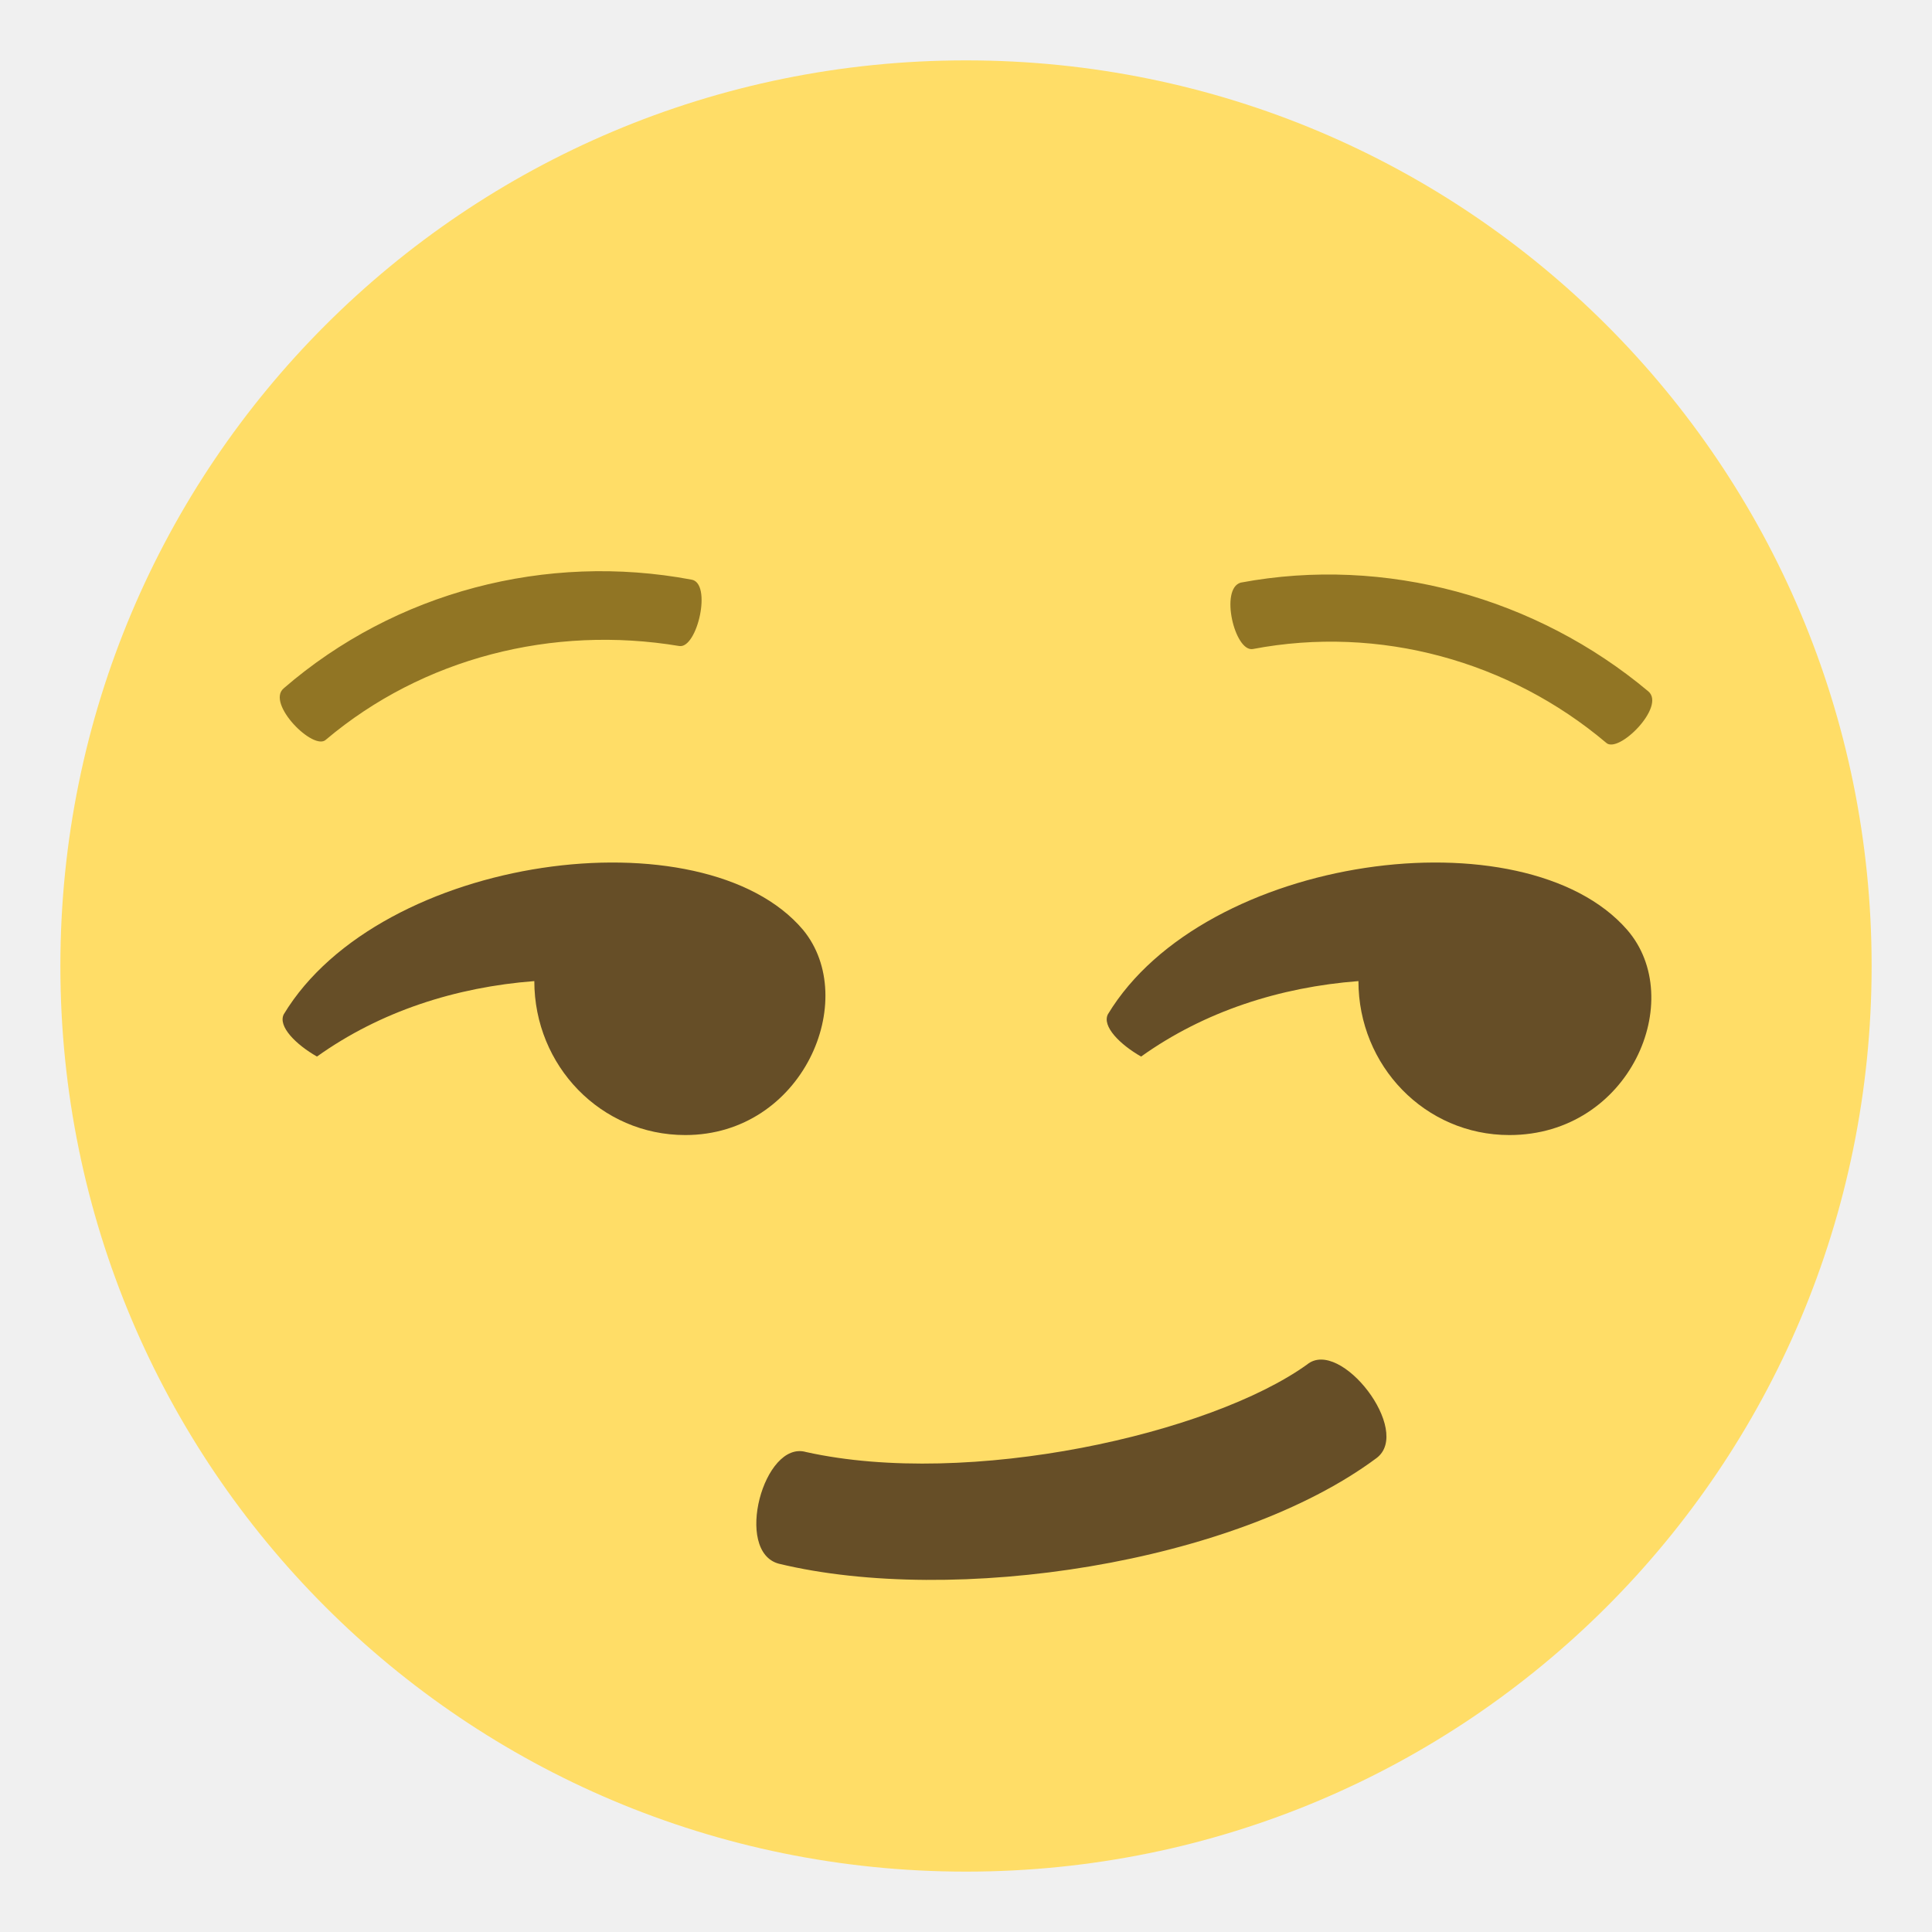
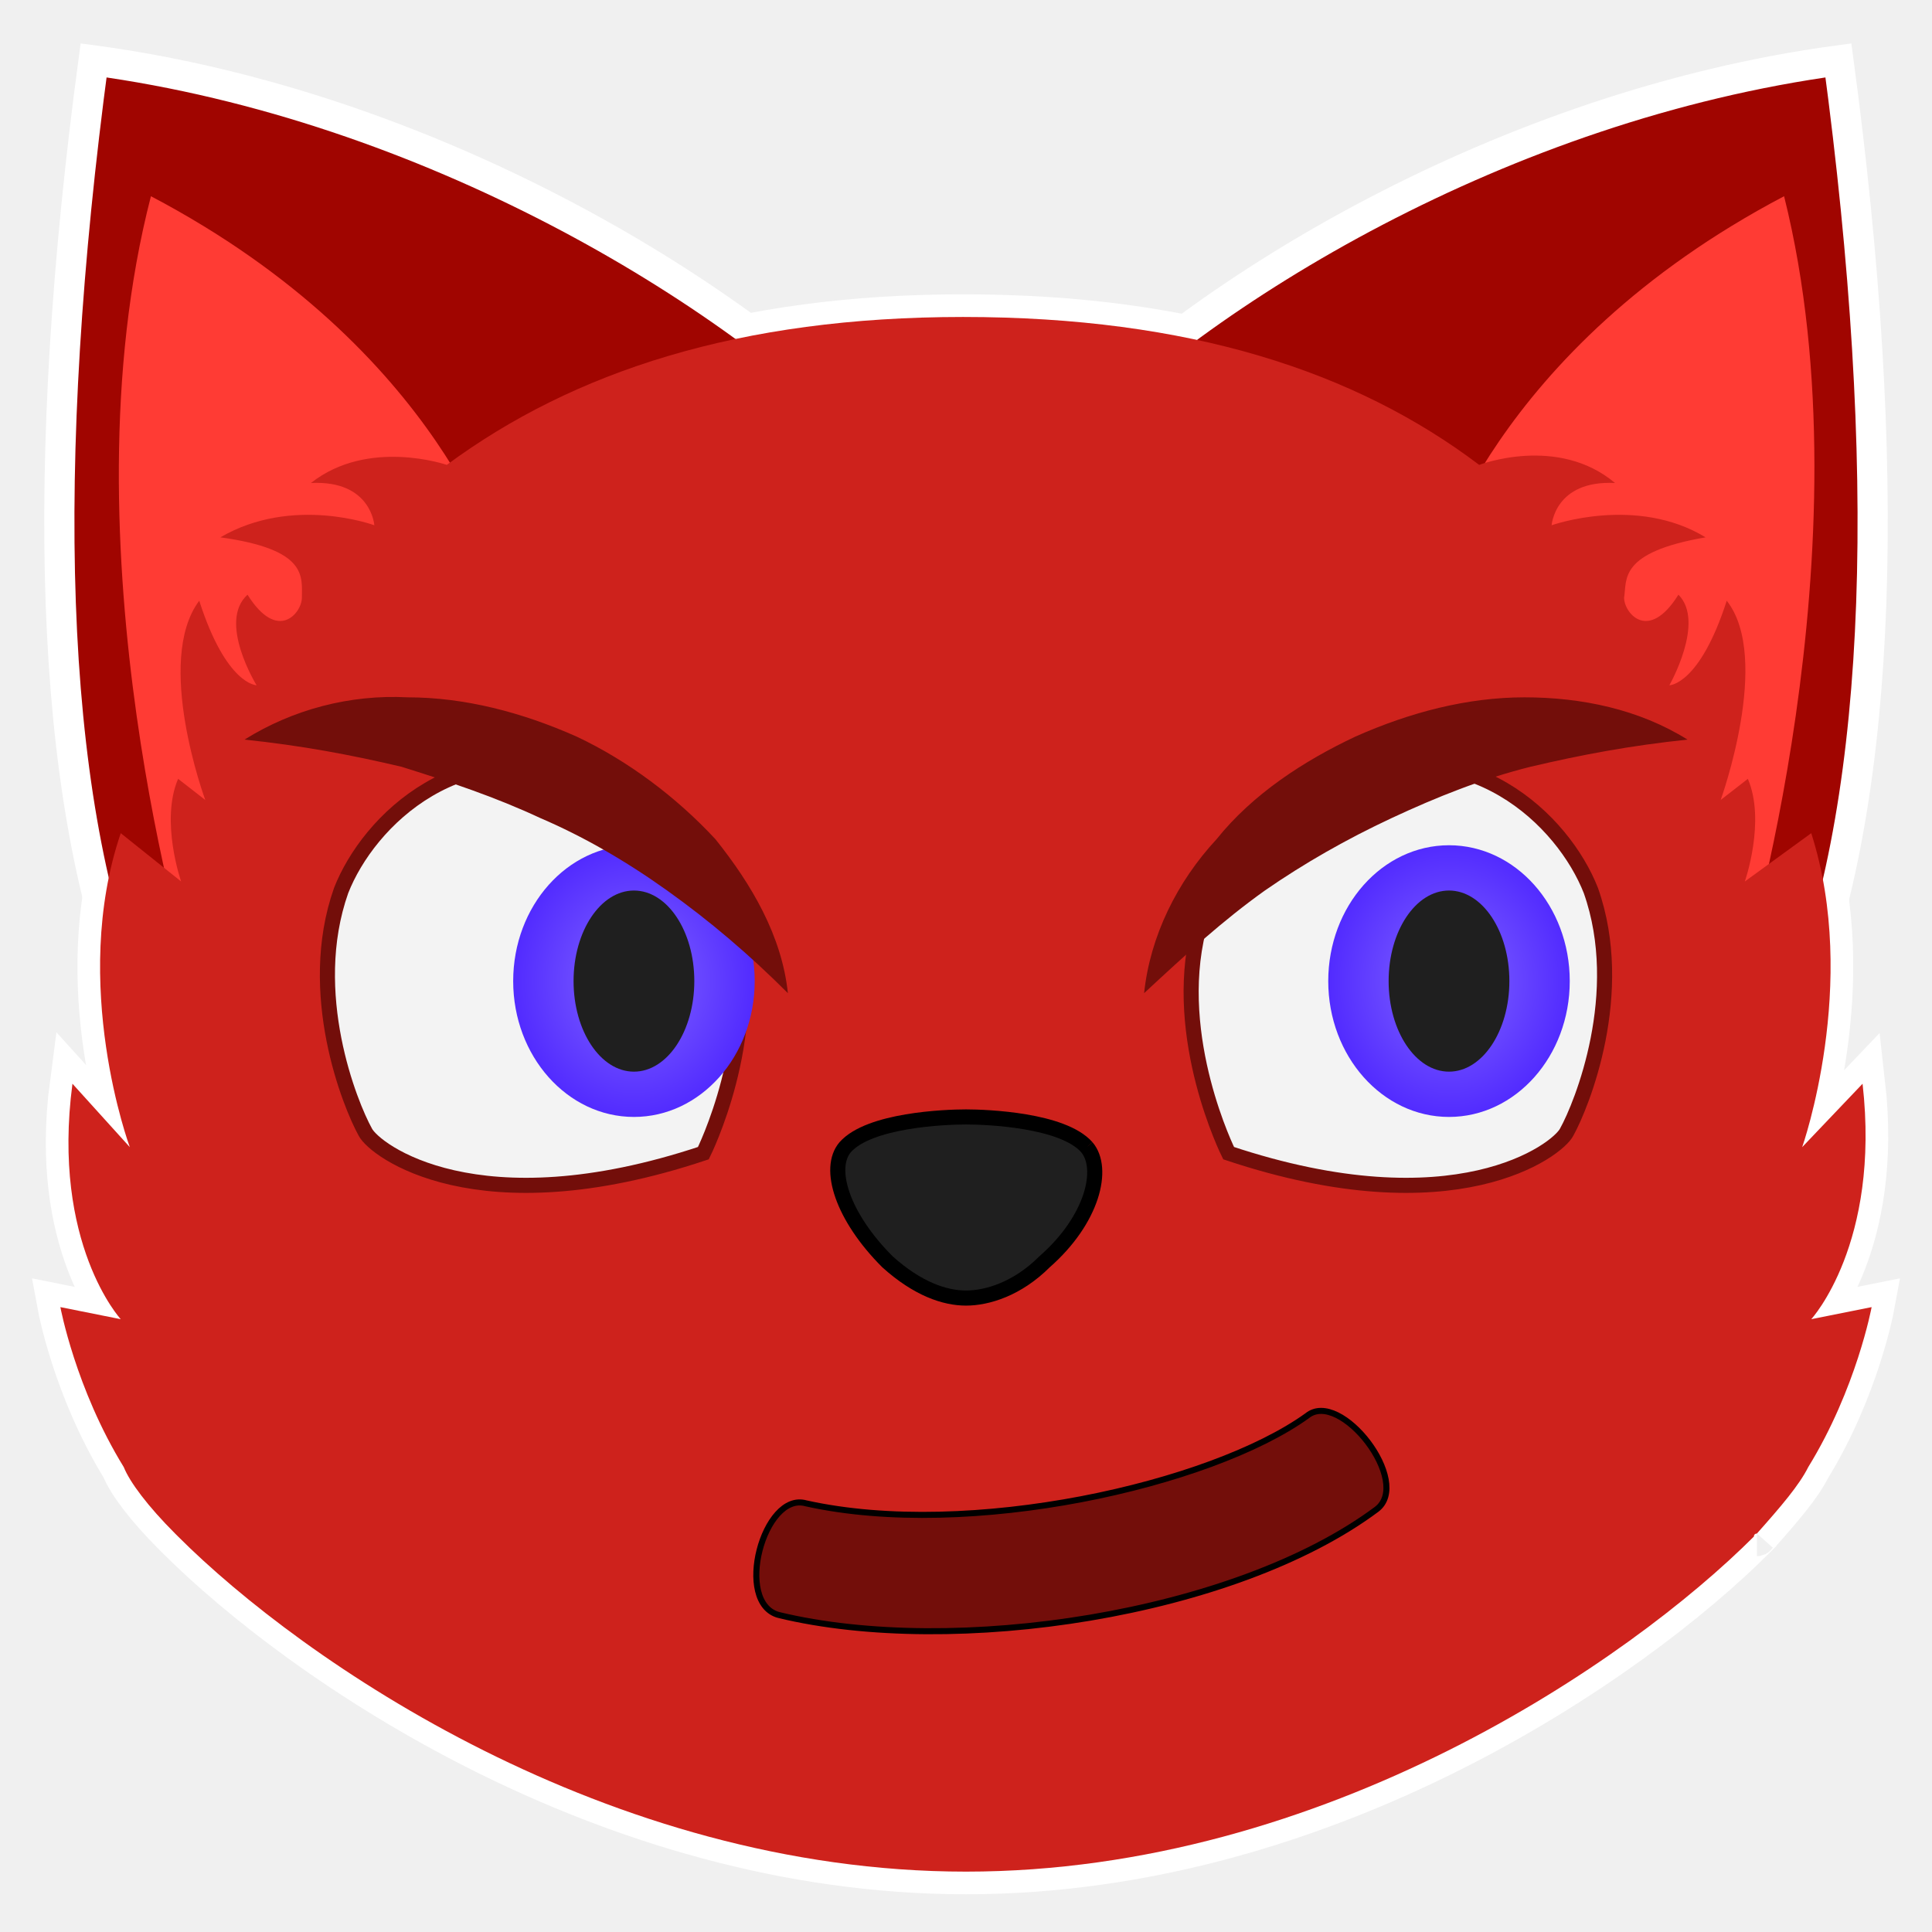
<svg xmlns="http://www.w3.org/2000/svg" viewBox="0 0 64 64">
-   <path fill="#ffdd67" d="M62 32c0 16.6-13.4 30-30 30S2 48.6 2 32 15.4 2 32 2s30 13.4 30 30z" />
-   <g fill="#664e27">
-     <path d="M53.9 30.8c-3.4-3.9-14-2.5-17.2 2.8-.2.4.4 1 1.1 1.4 2.1-1.5 4.6-2.3 7.2-2.5 0 2.8 2.2 5.1 5 5.1 4 0 5.9-4.5 3.9-6.8M26.6 30.8c-3.3-3.9-14-2.5-17.2 2.8-.2.4.4 1 1.1 1.4 2.1-1.5 4.6-2.3 7.2-2.5 0 2.8 2.2 5.1 5 5.1 3.9 0 5.8-4.5 3.9-6.8M25.8 51.8c5.8 1.4 15.1 0 19.8-3.5 1.2-.9-1.2-4-2.3-3.1-3.2 2.3-11.2 4.1-16.6 2.9-1.4-.4-2.4 3.3-.9 3.7" />
+   <defs>
+     <radialGradient id="eyeColor">
+       <stop offset="0%" stop-color="#8266FF" />
+       <stop offset="100%" stop-color="#522BFF" />
+     </radialGradient>
+   </defs>
+   <path id="outline" stroke-width="1.5" stroke="white" d="M58.2 50.8c.8-.9 1.4-1.6 1.7-2.2 1.6-2.6 2.1-5.3 2.1-5.3l-2 .4s2.3-2.5 1.7-7.8l-2 2.1s1.9-5.4.3-10.4l-2.2 1.6s.7-2 .1-3.4l-.9.7s1.7-4.7.2-6.6c-.9 2.8-1.9 2.8-1.9 2.8s1.2-2.1.3-3c-1 1.6-1.8.6-1.8.1.1-.6-.2-1.5 2.7-2-2.3-1.4-5.1-.4-5.1-.4s.1-1.5 2.1-1.4c-1.9-1.6-4.5-.6-4.5-.6-4.1-3.1-9.6-4.9-17.1-4.9-7.4 0-12.9 1.8-17.1 4.9 0 0-2.6-.9-4.5.6 2-.1 2.1 1.4 2.1 1.4s-2.7-1-5.1.4c2.9.4 2.7 1.3 2.7 2 0 .5-.8 1.5-1.8-.1-1 .9.3 3 .3 3s-1 0-1.9-2.8c-1.5 2 .2 6.6.2 6.6l-.9-.7c-.6 1.4.1 3.4.1 3.4l-2-1.6c-1.7 5 .3 10.4.3 10.4l-1.9-2.1C1.7 41.2 4 43.7 4 43.7l-2-.4s.5 2.7 2.1 5.3c.2.5.8 1.3 1.7 2.2l.1.1C10 55 20.1 62 32 62c11.9 0 22-7 26.1-11.1 0-.1.1-.1.1-.1" />
+   <g id="ears">
+     <g fill="#A00500" stroke-width="1" stroke="white">
+       <path id="leftOuterEar" d="M3.1 2C1.3 15.4 1.6 26.2 4.3 33.1l24.8-18.5C24.2 9.6 14.2 3.5 3.1 2z" />
+       <path id="rightOuterEar" d="M60.9 2c1.8 13.4 1.5 24.2-1.2 31.1L34.9 14.7C39.8 9.6 49.8 3.5 60.9 2z" />
+     </g>
+     <g fill="#ff3b34">
+       <path id="leftInnerEar" d="M57.7 32.2L47.5 18.9s1.9-7.3 11.6-12.4c2.9 11.6-1.4 25.7-1.4 25.7" />
+       <path id="rightInnerEar" d="M6.3 32.2l10.3-13.3S14.7 11.6 5 6.5C2 18.1 6.3 32.2 6.3 32.2" />
+     </g>
  </g>
-   <g fill="#917524">
-     <path d="M53.2 24.6c-3.2-2.7-7.5-3.9-11.7-3.1-.6.1-1.1-2-.4-2.2 4.8-.9 9.8.5 13.5 3.6.6.5-1 2.1-1.4 1.7M22.5 21.4c-4.2-.7-8.5.4-11.7 3.1-.4.4-2-1.2-1.4-1.7 3.7-3.2 8.7-4.5 13.5-3.6.7.1.2 2.3-.4 2.2" />
+   <path id="head" fill="#CE221C" d="M58.2 50.8c.8-.9 1.4-1.6 1.7-2.2 1.6-2.6 2.1-5.3 2.1-5.3l-2 .4s2.3-2.5 1.7-7.8l-2 2.1s1.9-5.4.3-10.4l-2.2 1.6s.7-2 .1-3.4l-.9.7s1.7-4.7.2-6.6c-.9 2.8-1.9 2.8-1.9 2.8s1.2-2.1.3-3c-1 1.6-1.8.6-1.8.1.1-.6-.2-1.5 2.7-2-2.3-1.4-5.1-.4-5.1-.4s.1-1.5 2.1-1.4c-1.9-1.6-4.5-.6-4.5-.6-4.1-3.1-9.6-4.9-17.1-4.9-7.4 0-12.9 1.8-17.1 4.9 0 0-2.6-.9-4.5.6 2-.1 2.1 1.4 2.1 1.4s-2.7-1-5.1.4c2.9.4 2.7 1.3 2.7 2 0 .5-.8 1.5-1.8-.1-1 .9.3 3 .3 3s-1 0-1.9-2.8c-1.5 2 .2 6.6.2 6.6l-.9-.7c-.6 1.4.1 3.4.1 3.4l-2-1.6c-1.7 5 .3 10.4.3 10.4l-1.9-2.1C1.7 41.2 4 43.7 4 43.7l-2-.4s.5 2.7 2.1 5.3c.2.5.8 1.3 1.7 2.2l.1.1C10 55 20.1 62 32 62c11.9 0 22-7 26.1-11.1 0-.1.1-.1.1-.1" />
+   <path id="nose" fill="#1F1F1F" stroke="black" stroke-width=".5" d="M36 38c-.8-.9-3.3-1-4-1-.7 0-3.2.1-4 1-.6.7-.1 2.3 1.4 3.8 1 .9 1.9 1.2 2.6 1.2.7 0 1.7-.3 2.6-1.2 1.6-1.4 2-3.1 1.4-3.8" />
+   <g id="eyes">
+     <g id="corneas" fill="#F3F3F3" stroke="#730E0A" stroke-width=".5">
+       <path id="rightCornea" d="M24.3 30.8s-.5-3.6-4.5-5c-4.5-1.7-7.6 1.4-8.5 3.7-1.2 3.4.3 7.1.8 8 .3.6 3.7 3.2 11.2.7 0 0 1.9-3.8 1-7.4" />
+       <path id="leftCornea" d="M39.7 30.8s.5-3.6 4.5-5c4.5-1.7 7.6 1.4 8.5 3.7 1.2 3.4-.3 7.1-.8 8-.3.6-3.7 3.2-11.2.7 0 0-1.9-3.8-1-7.4" />
+     </g>
+     <g id="irises" fill="url('#eyeColor')">
+       <ellipse id="leftIris" transform="translate(4)" cx="44" cy="32.5" rx="4" ry="4.5" />
+       <ellipse id="rightIris" transform="translate(1)" cx="20" cy="32.5" rx="4" ry="4.5" />
+     </g>
+     <g id="pupils" fill="#1F1F1F">
+       <ellipse id="leftPupil" transform="translate(4)" cx="44" cy="32.5" rx="2" ry="3" />
+       <ellipse id="rightPupil" transform="translate(1)" cx="20" cy="32.5" rx="2" ry="3" />
+     </g>
  </g>
+   <path id="eyebrows" fill="#730E0A" d="M55.9 24.5c-1.9.2-3.5.5-5.2.9-1.6.4-3.1 1-4.6 1.7-1.5.7-2.9 1.5-4.2 2.4-1.4 1-2.6 2.1-4 3.4.2-1.9 1.1-3.7 2.4-5.1 1.2-1.5 2.9-2.6 4.6-3.4 1.8-.8 3.7-1.3 5.6-1.3 1.9 0 3.8.4 5.4 1.4M8.1 24.5c1.6-1 3.5-1.5 5.4-1.4 1.9 0 3.8.5 5.6 1.3 1.7.8 3.3 2 4.6 3.4 1.2 1.5 2.2 3.2 2.4 5.1-1.3-1.3-2.6-2.4-4-3.4s-2.8-1.8-4.2-2.4c-1.5-.7-3-1.2-4.6-1.7-1.7-.4-3.3-.7-5.2-.9" />
+   <path id="mouth" fill="#730E0A" stroke="black" stroke-width=".2" d="M25.8 53.5c5.8 1.4 15.1 0 19.8-3.5 1.2-.9-1.2-4-2.3-3.1-3.2 2.3-11.2 4.1-16.6 2.9-1.4-.4-2.4 3.3-.9 3.7" />
</svg>
